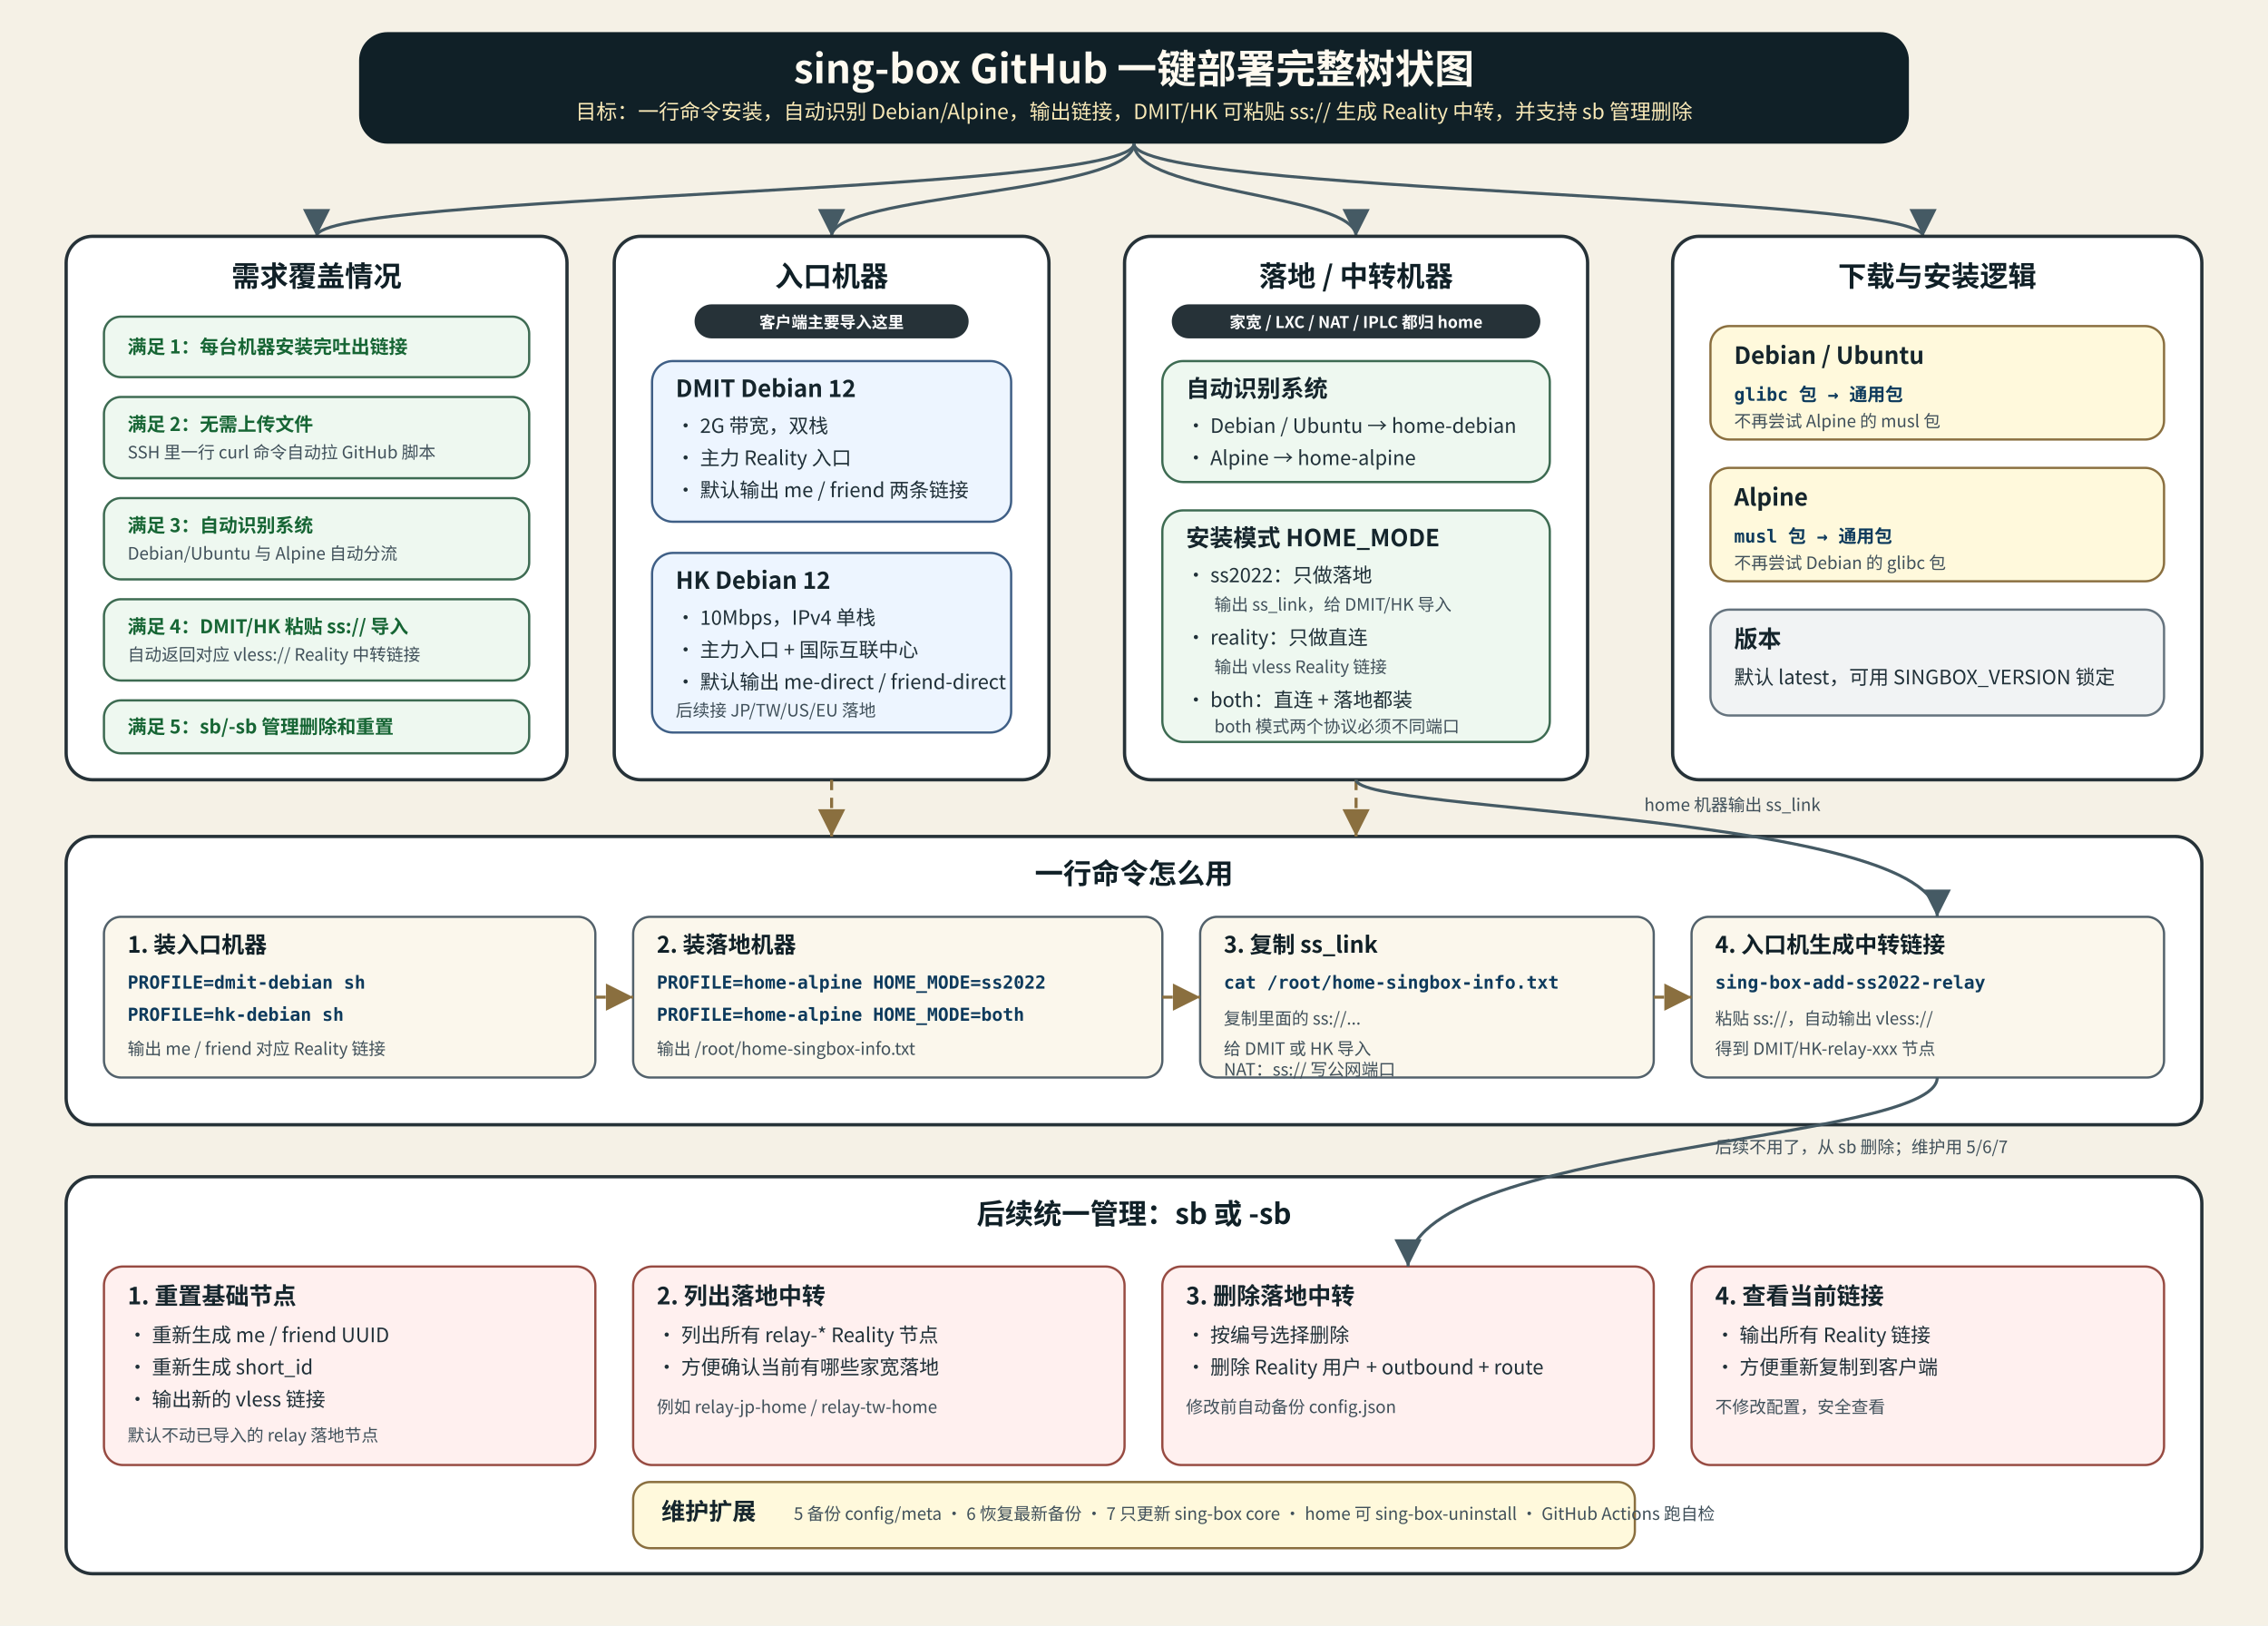
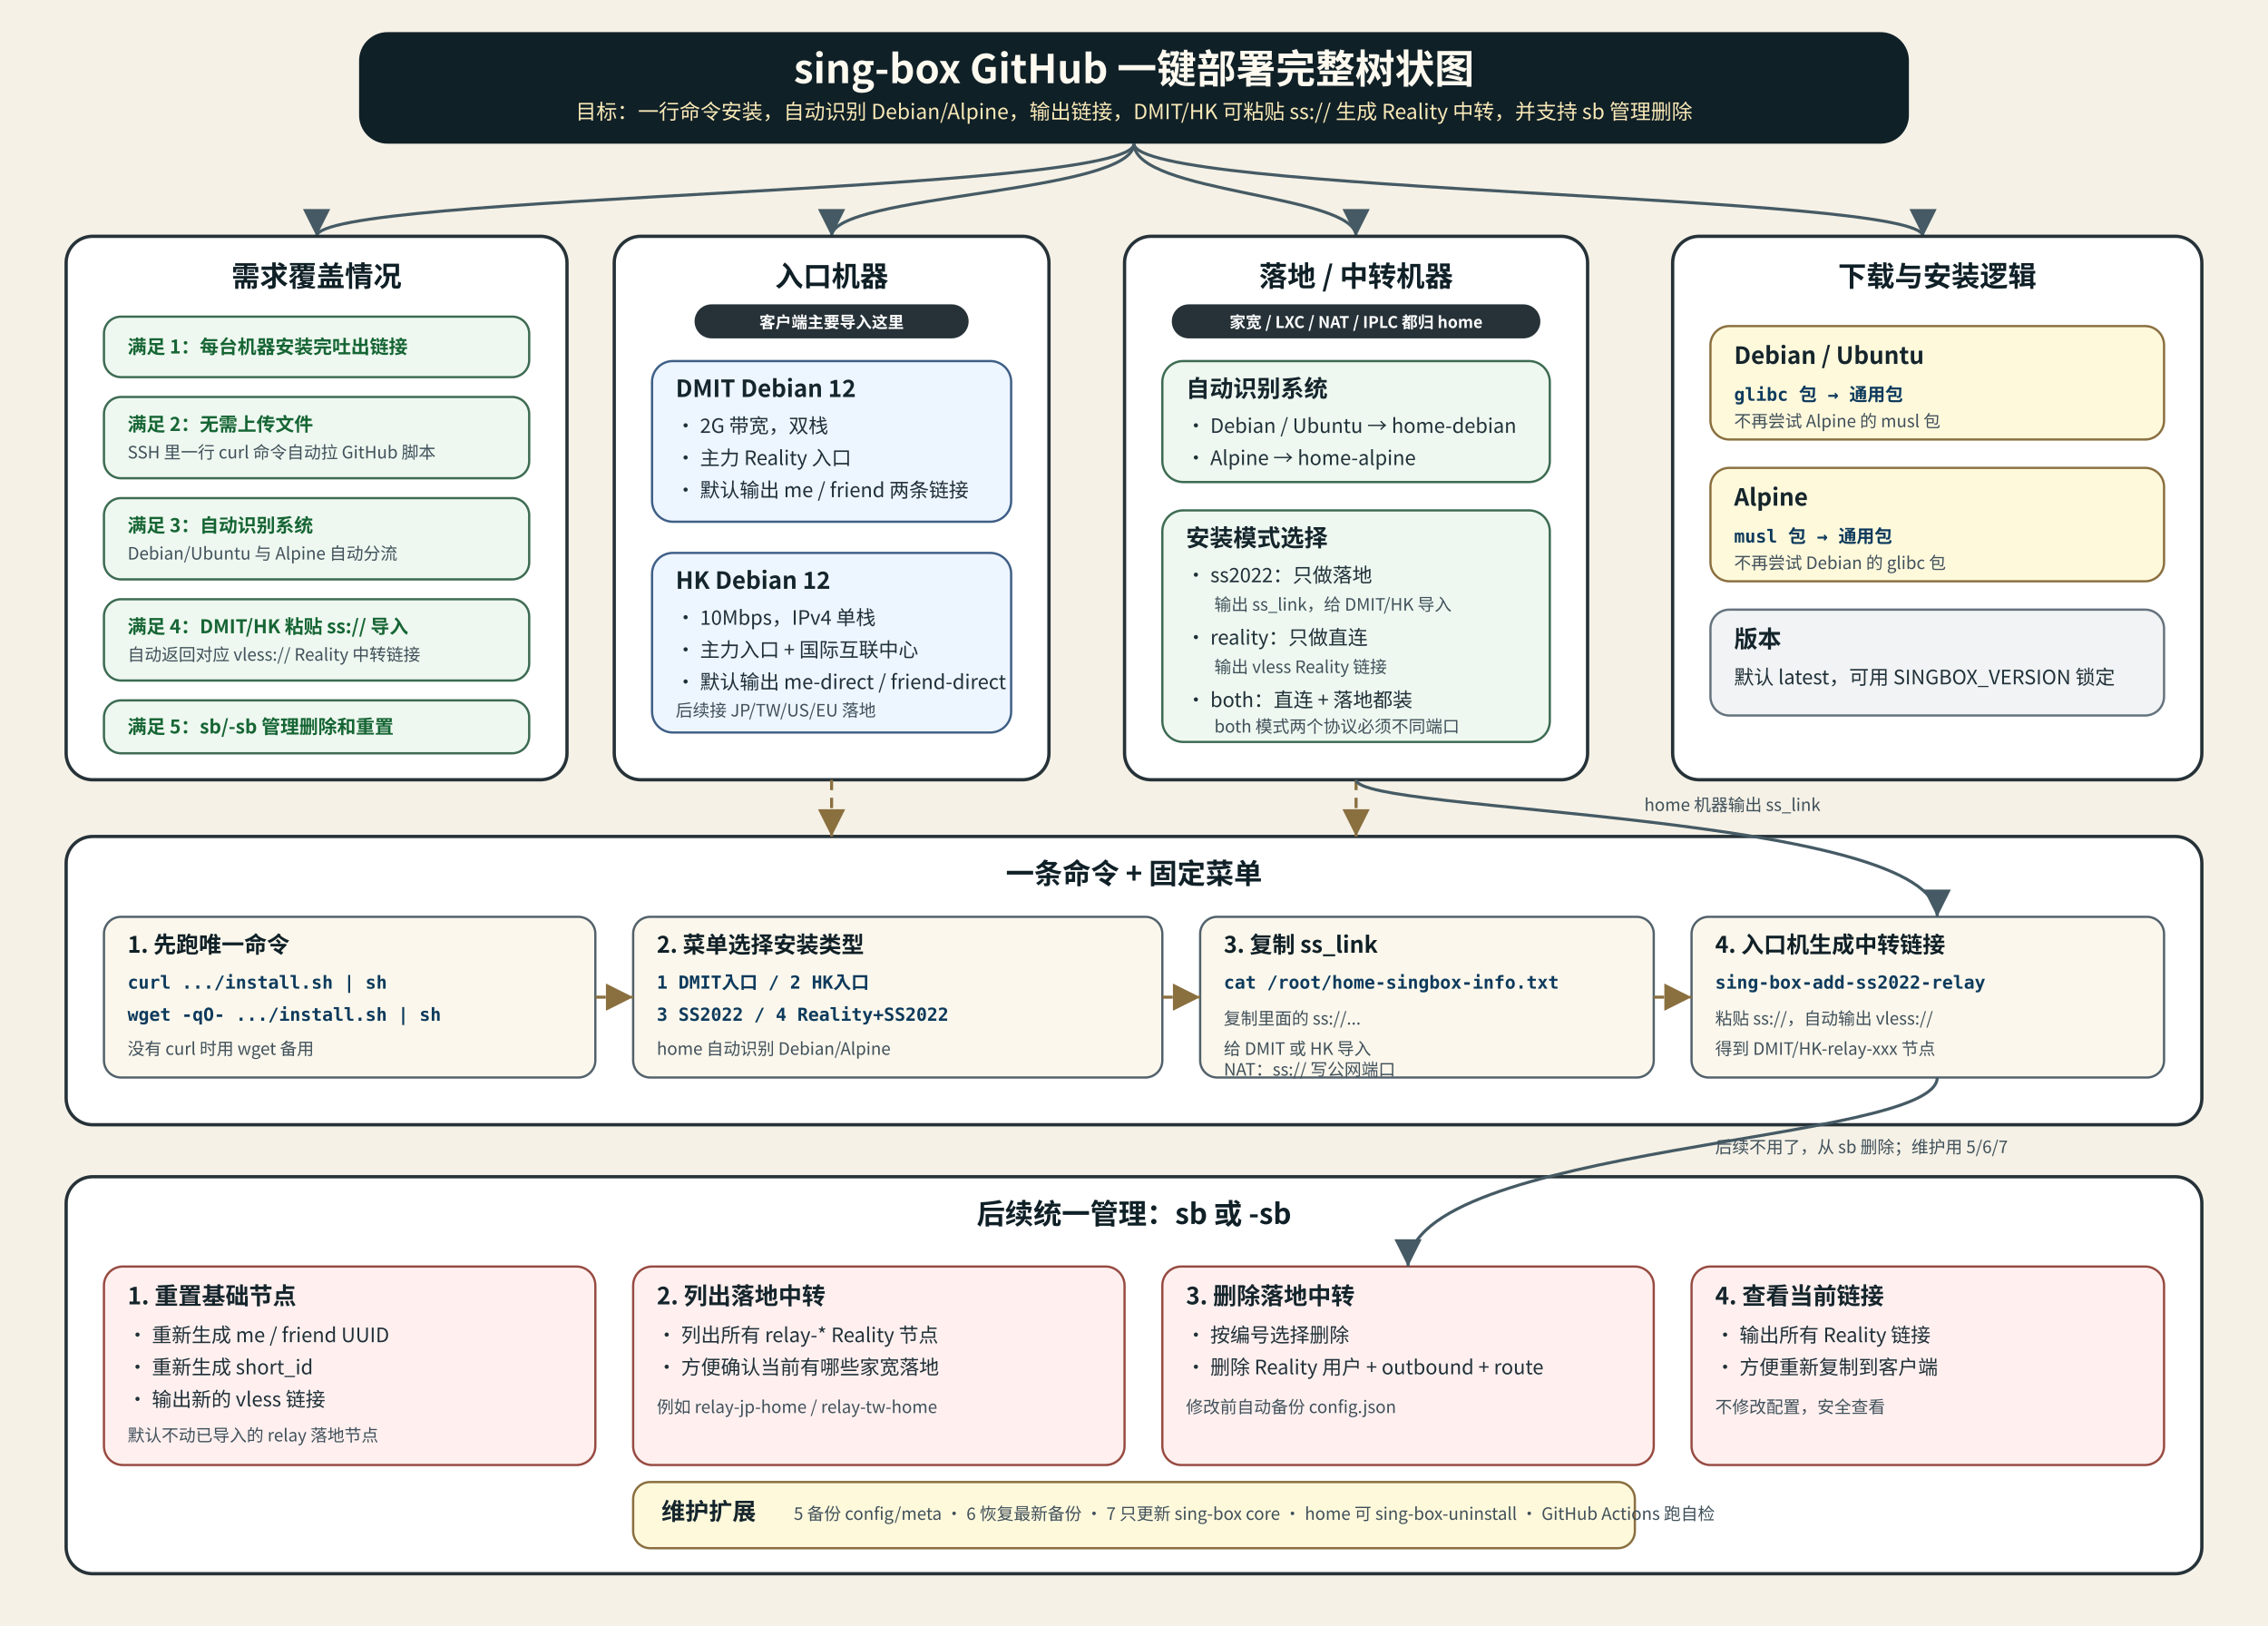
<svg xmlns="http://www.w3.org/2000/svg" width="2400" height="1720" viewBox="0 0 2400 1720">
  <defs>
    <style>
      .bg { fill: #f5f1e6; }
      .titleBox { fill: #102027; }
      .title { fill: #fffaf0; font: 800 42px 'Microsoft YaHei', 'Noto Sans CJK SC', sans-serif; }
      .subtitle { fill: #f9e9b7; font: 22px 'Microsoft YaHei', 'Noto Sans CJK SC', sans-serif; }
      .section { fill: #ffffff; stroke: #263238; stroke-width: 3.5; }
      .sectionTitle { fill: #102027; font: 800 30px 'Microsoft YaHei', 'Noto Sans CJK SC', sans-serif; }
      .card { fill: #fbf7ec; stroke: #52616b; stroke-width: 2.4; }
      .blue { fill: #edf5ff; stroke: #3f5f86; stroke-width: 2.4; }
      .green { fill: #eef8f0; stroke: #3d6b52; stroke-width: 2.4; }
      .orange { fill: #fff2e8; stroke: #9a5b28; stroke-width: 2.4; }
      .red { fill: #fff0ef; stroke: #974b42; stroke-width: 2.4; }
      .yellow { fill: #fff9dc; stroke: #8a6f3f; stroke-width: 2.4; }
      .gray { fill: #f1f3f4; stroke: #65737e; stroke-width: 2.4; }
      .label { fill: #15252c; font: 800 25px 'Microsoft YaHei', 'Noto Sans CJK SC', sans-serif; }
      .text { fill: #203038; font: 21px 'Microsoft YaHei', 'Noto Sans CJK SC', sans-serif; }
      .small { fill: #40505a; font: 18px 'Microsoft YaHei', 'Noto Sans CJK SC', sans-serif; }
      .cmd { fill: #0d3a5c; font: 800 19px Consolas, 'Microsoft YaHei', monospace; }
      .ok { fill: #166534; font: 800 20px 'Microsoft YaHei', 'Noto Sans CJK SC', sans-serif; }
      .warn { fill: #8a4b00; font: 800 20px 'Microsoft YaHei', 'Noto Sans CJK SC', sans-serif; }
      .line { stroke: #455a64; stroke-width: 3.2; fill: none; }
      .flow { stroke: #8a6f3f; stroke-width: 3.2; fill: none; stroke-dasharray: 11 8; }
      .thin { stroke: #78909c; stroke-width: 2; fill: none; }
      .pill { fill: #263238; }
      .pillText { fill: #fff; font: 800 17px 'Microsoft YaHei', 'Noto Sans CJK SC', sans-serif; }
      .num { fill: #102027; font: 900 24px 'Microsoft YaHei', 'Noto Sans CJK SC', sans-serif; }
    </style>
    <marker id="arrow" markerWidth="13" markerHeight="13" refX="11" refY="6.5" orient="auto">
      <path d="M2,2 L11,6.5 L2,11 Z" fill="#455a64" />
    </marker>
    <marker id="arrowGold" markerWidth="13" markerHeight="13" refX="11" refY="6.5" orient="auto">
      <path d="M2,2 L11,6.5 L2,11 Z" fill="#8a6f3f" />
    </marker>
  </defs>
  <rect class="bg" x="0" y="0" width="2400" height="1720" />
  <rect class="titleBox" x="380" y="34" rx="30" ry="30" width="1640" height="118" />
  <text class="title" x="1200" y="88" text-anchor="middle">sing-box GitHub 一键部署完整树状图</text>
  <text class="subtitle" x="1200" y="126" text-anchor="middle">目标：一行命令安装，自动识别 Debian/Alpine，输出链接，DMIT/HK 可粘贴 ss:// 生成 Reality 中转，并支持 sb 管理删除</text>
  <path class="line" marker-end="url(#arrow)" d="M1200 152 C1200 205, 335 205, 335 250" />
  <path class="line" marker-end="url(#arrow)" d="M1200 152 C1200 205, 880 205, 880 250" />
  <path class="line" marker-end="url(#arrow)" d="M1200 152 C1200 205, 1435 205, 1435 250" />
  <path class="line" marker-end="url(#arrow)" d="M1200 152 C1200 205, 2035 205, 2035 250" />
  <rect class="section" x="70" y="250" rx="28" ry="28" width="530" height="575" />
  <text class="sectionTitle" x="335" y="303" text-anchor="middle">需求覆盖情况</text>
  <rect class="green" x="110" y="335" rx="18" ry="18" width="450" height="64" />
  <text class="ok" x="135" y="374">满足 1：每台机器安装完吐出链接</text>
  <rect class="green" x="110" y="420" rx="18" ry="18" width="450" height="86" />
  <text class="ok" x="135" y="456">满足 2：无需上传文件</text>
  <text class="small" x="135" y="485">SSH 里一行 curl 命令自动拉 GitHub 脚本</text>
  <rect class="green" x="110" y="527" rx="18" ry="18" width="450" height="86" />
  <text class="ok" x="135" y="563">满足 3：自动识别系统</text>
  <text class="small" x="135" y="592">Debian/Ubuntu 与 Alpine 自动分流</text>
  <rect class="green" x="110" y="634" rx="18" ry="18" width="450" height="86" />
  <text class="ok" x="135" y="670">满足 4：DMIT/HK 粘贴 ss:// 导入</text>
  <text class="small" x="135" y="699">自动返回对应 vless:// Reality 中转链接</text>
  <rect class="green" x="110" y="741" rx="18" ry="18" width="450" height="56" />
  <text class="ok" x="135" y="776">满足 5：sb/-sb 管理删除和重置</text>
  <rect class="section" x="650" y="250" rx="28" ry="28" width="460" height="575" />
  <text class="sectionTitle" x="880" y="303" text-anchor="middle">入口机器</text>
  <rect class="pill" x="735" y="322" rx="18" ry="18" width="290" height="36" />
  <text class="pillText" x="880" y="347" text-anchor="middle">客户端主要导入这里</text>
  <rect class="blue" x="690" y="382" rx="22" ry="22" width="380" height="170" />
  <text class="label" x="715" y="420">DMIT Debian 12</text>
  <text class="text" x="715" y="458">• 2G 带宽，双栈</text>
  <text class="text" x="715" y="492">• 主力 Reality 入口</text>
  <text class="text" x="715" y="526">• 默认输出 me / friend 两条链接</text>
  <rect class="blue" x="690" y="585" rx="22" ry="22" width="380" height="190" />
  <text class="label" x="715" y="623">HK Debian 12</text>
  <text class="text" x="715" y="661">• 10Mbps，IPv4 单栈</text>
  <text class="text" x="715" y="695">• 主力入口 + 国际互联中心</text>
  <text class="text" x="715" y="729">• 默认输出 me-direct / friend-direct</text>
  <text class="small" x="715" y="758">后续接 JP/TW/US/EU 落地</text>
  <rect class="section" x="1190" y="250" rx="28" ry="28" width="490" height="575" />
  <text class="sectionTitle" x="1435" y="303" text-anchor="middle">落地 / 中转机器</text>
  <rect class="pill" x="1240" y="322" rx="18" ry="18" width="390" height="36" />
  <text class="pillText" x="1435" y="347" text-anchor="middle">家宽 / LXC / NAT / IPLC 都归 home</text>
  <rect class="green" x="1230" y="382" rx="22" ry="22" width="410" height="128" />
  <text class="label" x="1255" y="420">自动识别系统</text>
  <text class="text" x="1255" y="458">• Debian / Ubuntu → home-debian</text>
  <text class="text" x="1255" y="492">• Alpine → home-alpine</text>
  <rect class="green" x="1230" y="540" rx="22" ry="22" width="410" height="245" />
-   <text class="label" x="1255" y="578">安装模式 HOME_MODE</text>
+   <text class="label" x="1255" y="578">安装模式选择</text>
  <text class="text" x="1255" y="616">• ss2022：只做落地</text>
  <text class="small" x="1285" y="646">输出 ss_link，给 DMIT/HK 导入</text>
  <text class="text" x="1255" y="682">• reality：只做直连</text>
  <text class="small" x="1285" y="712">输出 vless Reality 链接</text>
  <text class="text" x="1255" y="748">• both：直连 + 落地都装</text>
  <text class="small" x="1285" y="775">both 模式两个协议必须不同端口</text>
  <rect class="section" x="1770" y="250" rx="28" ry="28" width="560" height="575" />
  <text class="sectionTitle" x="2050" y="303" text-anchor="middle">下载与安装逻辑</text>
  <rect class="yellow" x="1810" y="345" rx="20" ry="20" width="480" height="120" />
  <text class="label" x="1835" y="385">Debian / Ubuntu</text>
  <text class="cmd" x="1835" y="424">glibc 包 → 通用包</text>
  <text class="small" x="1835" y="452">不再尝试 Alpine 的 musl 包</text>
  <rect class="yellow" x="1810" y="495" rx="20" ry="20" width="480" height="120" />
  <text class="label" x="1835" y="535">Alpine</text>
  <text class="cmd" x="1835" y="574">musl 包 → 通用包</text>
  <text class="small" x="1835" y="602">不再尝试 Debian 的 glibc 包</text>
  <rect class="gray" x="1810" y="645" rx="20" ry="20" width="480" height="112" />
  <text class="label" x="1835" y="685">版本</text>
  <text class="text" x="1835" y="724">默认 latest，可用 SINGBOX_VERSION 锁定</text>
  <rect class="section" x="70" y="885" rx="28" ry="28" width="2260" height="305" />
-   <text class="sectionTitle" x="1200" y="935" text-anchor="middle">一行命令怎么用</text>
+   <text class="sectionTitle" x="1200" y="935" text-anchor="middle">一条命令 + 固定菜单</text>
  <rect class="card" x="110" y="970" rx="18" ry="18" width="520" height="170" />
-   <text class="num" x="135" y="1008">1. 装入口机器</text>
-   <text class="cmd" x="135" y="1046">PROFILE=dmit-debian sh</text>
-   <text class="cmd" x="135" y="1080">PROFILE=hk-debian sh</text>
-   <text class="small" x="135" y="1116">输出 me / friend 对应 Reality 链接</text>
+   <text class="num" x="135" y="1008">1. 先跑唯一命令</text>
+   <text class="cmd" x="135" y="1046">curl .../install.sh | sh</text>
+   <text class="cmd" x="135" y="1080">wget -qO- .../install.sh | sh</text>
+   <text class="small" x="135" y="1116">没有 curl 时用 wget 备用</text>
  <rect class="card" x="670" y="970" rx="18" ry="18" width="560" height="170" />
-   <text class="num" x="695" y="1008">2. 装落地机器</text>
-   <text class="cmd" x="695" y="1046">PROFILE=home-alpine HOME_MODE=ss2022</text>
-   <text class="cmd" x="695" y="1080">PROFILE=home-alpine HOME_MODE=both</text>
-   <text class="small" x="695" y="1116">输出 /root/home-singbox-info.txt</text>
+   <text class="num" x="695" y="1008">2. 菜单选择安装类型</text>
+   <text class="cmd" x="695" y="1046">1 DMIT入口 / 2 HK入口</text>
+   <text class="cmd" x="695" y="1080">3 SS2022 / 4 Reality+SS2022</text>
+   <text class="small" x="695" y="1116">home 自动识别 Debian/Alpine</text>
  <rect class="card" x="1270" y="970" rx="18" ry="18" width="480" height="170" />
  <text class="num" x="1295" y="1008">3. 复制 ss_link</text>
  <text class="cmd" x="1295" y="1046">cat /root/home-singbox-info.txt</text>
  <text class="small" x="1295" y="1084">复制里面的 ss://...</text>
  <text class="small" x="1295" y="1116">给 DMIT 或 HK 导入</text>
  <text class="small" x="1295" y="1138">NAT：ss:// 写公网端口</text>
  <rect class="card" x="1790" y="970" rx="18" ry="18" width="500" height="170" />
  <text class="num" x="1815" y="1008">4. 入口机生成中转链接</text>
  <text class="cmd" x="1815" y="1046">sing-box-add-ss2022-relay</text>
  <text class="small" x="1815" y="1084">粘贴 ss://，自动输出 vless://</text>
  <text class="small" x="1815" y="1116">得到 DMIT/HK-relay-xxx 节点</text>
  <path class="flow" marker-end="url(#arrowGold)" d="M630 1055 L670 1055" />
  <path class="flow" marker-end="url(#arrowGold)" d="M1230 1055 L1270 1055" />
  <path class="flow" marker-end="url(#arrowGold)" d="M1750 1055 L1790 1055" />
  <rect class="section" x="70" y="1245" rx="28" ry="28" width="2260" height="420" />
  <text class="sectionTitle" x="1200" y="1295" text-anchor="middle">后续统一管理：sb 或 -sb</text>
  <rect class="red" x="110" y="1340" rx="20" ry="20" width="520" height="210" />
  <text class="label" x="135" y="1380">1. 重置基础节点</text>
  <text class="text" x="135" y="1420">• 重新生成 me / friend UUID</text>
  <text class="text" x="135" y="1454">• 重新生成 short_id</text>
  <text class="text" x="135" y="1488">• 输出新的 vless 链接</text>
  <text class="small" x="135" y="1525">默认不动已导入的 relay 落地节点</text>
  <rect class="red" x="670" y="1340" rx="20" ry="20" width="520" height="210" />
  <text class="label" x="695" y="1380">2. 列出落地中转</text>
  <text class="text" x="695" y="1420">• 列出所有 relay-* Reality 节点</text>
  <text class="text" x="695" y="1454">• 方便确认当前有哪些家宽落地</text>
  <text class="small" x="695" y="1495">例如 relay-jp-home / relay-tw-home</text>
  <rect class="red" x="1230" y="1340" rx="20" ry="20" width="520" height="210" />
  <text class="label" x="1255" y="1380">3. 删除落地中转</text>
  <text class="text" x="1255" y="1420">• 按编号选择删除</text>
  <text class="text" x="1255" y="1454">• 删除 Reality 用户 + outbound + route</text>
  <text class="small" x="1255" y="1495">修改前自动备份 config.json</text>
  <rect class="red" x="1790" y="1340" rx="20" ry="20" width="500" height="210" />
  <text class="label" x="1815" y="1380">4. 查看当前链接</text>
  <text class="text" x="1815" y="1420">• 输出所有 Reality 链接</text>
  <text class="text" x="1815" y="1454">• 方便重新复制到客户端</text>
  <text class="small" x="1815" y="1495">不修改配置，安全查看</text>
  <rect class="yellow" x="670" y="1568" rx="18" ry="18" width="1060" height="70" />
  <text class="label" x="700" y="1608">维护扩展</text>
  <text class="small" x="840" y="1608">5 备份 config/meta · 6 恢复最新备份 · 7 只更新 sing-box core · home 可 sing-box-uninstall · GitHub Actions 跑自检</text>
  <path class="flow" marker-end="url(#arrowGold)" d="M1435 825 C1435 855, 1435 855, 1435 885" />
  <path class="flow" marker-end="url(#arrowGold)" d="M880 825 C880 855, 880 855, 880 885" />
  <path class="line" marker-end="url(#arrow)" d="M1435 825 C1435 860, 2050 860, 2050 970" />
  <text class="small" x="1740" y="858">home 机器输出 ss_link</text>
  <path class="line" marker-end="url(#arrow)" d="M2050 1140 C2050 1210, 1490 1210, 1490 1340" />
  <text class="small" x="1815" y="1220">后续不用了，从 sb 删除；维护用 5/6/7</text>
</svg>
